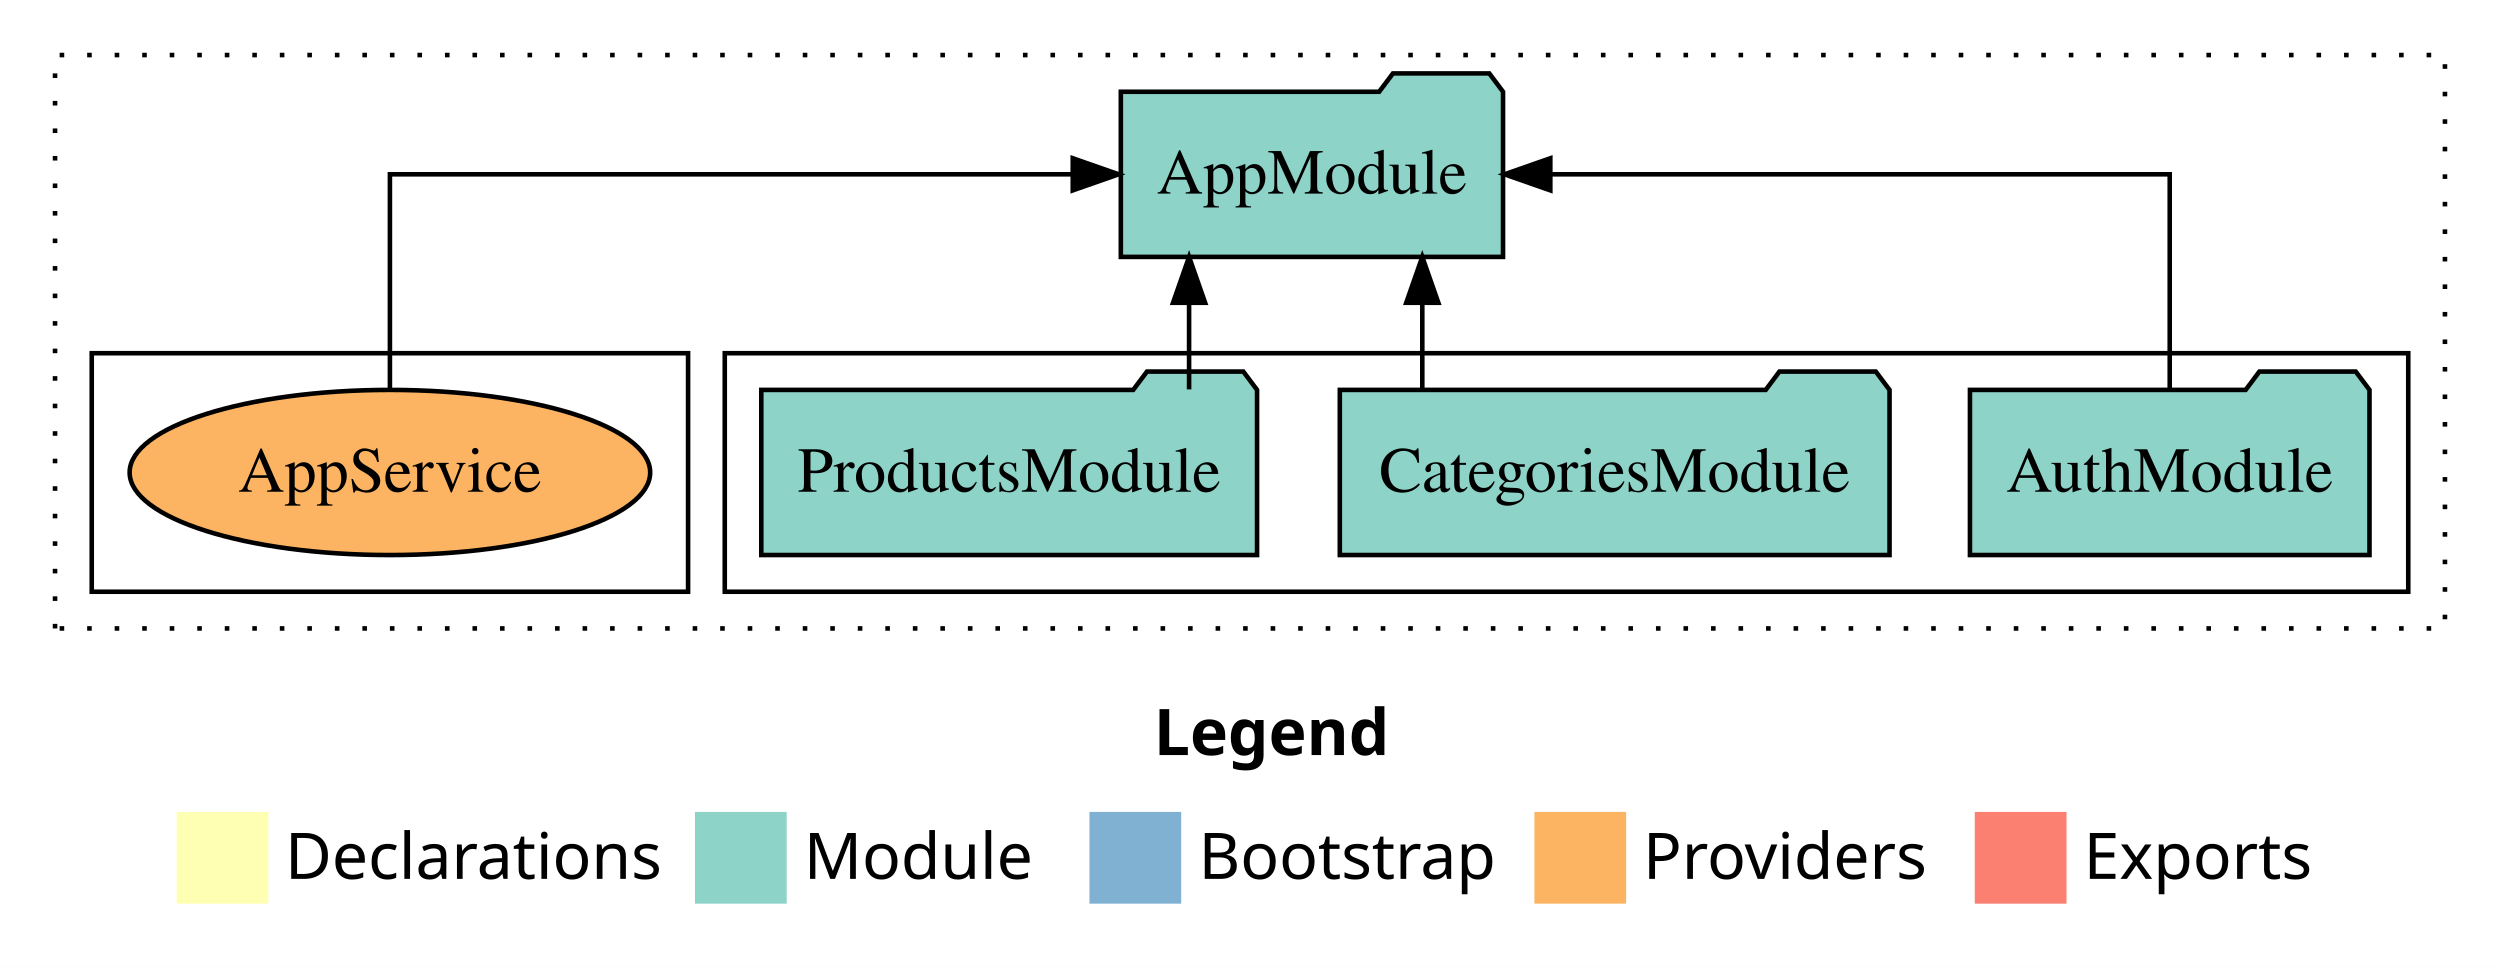
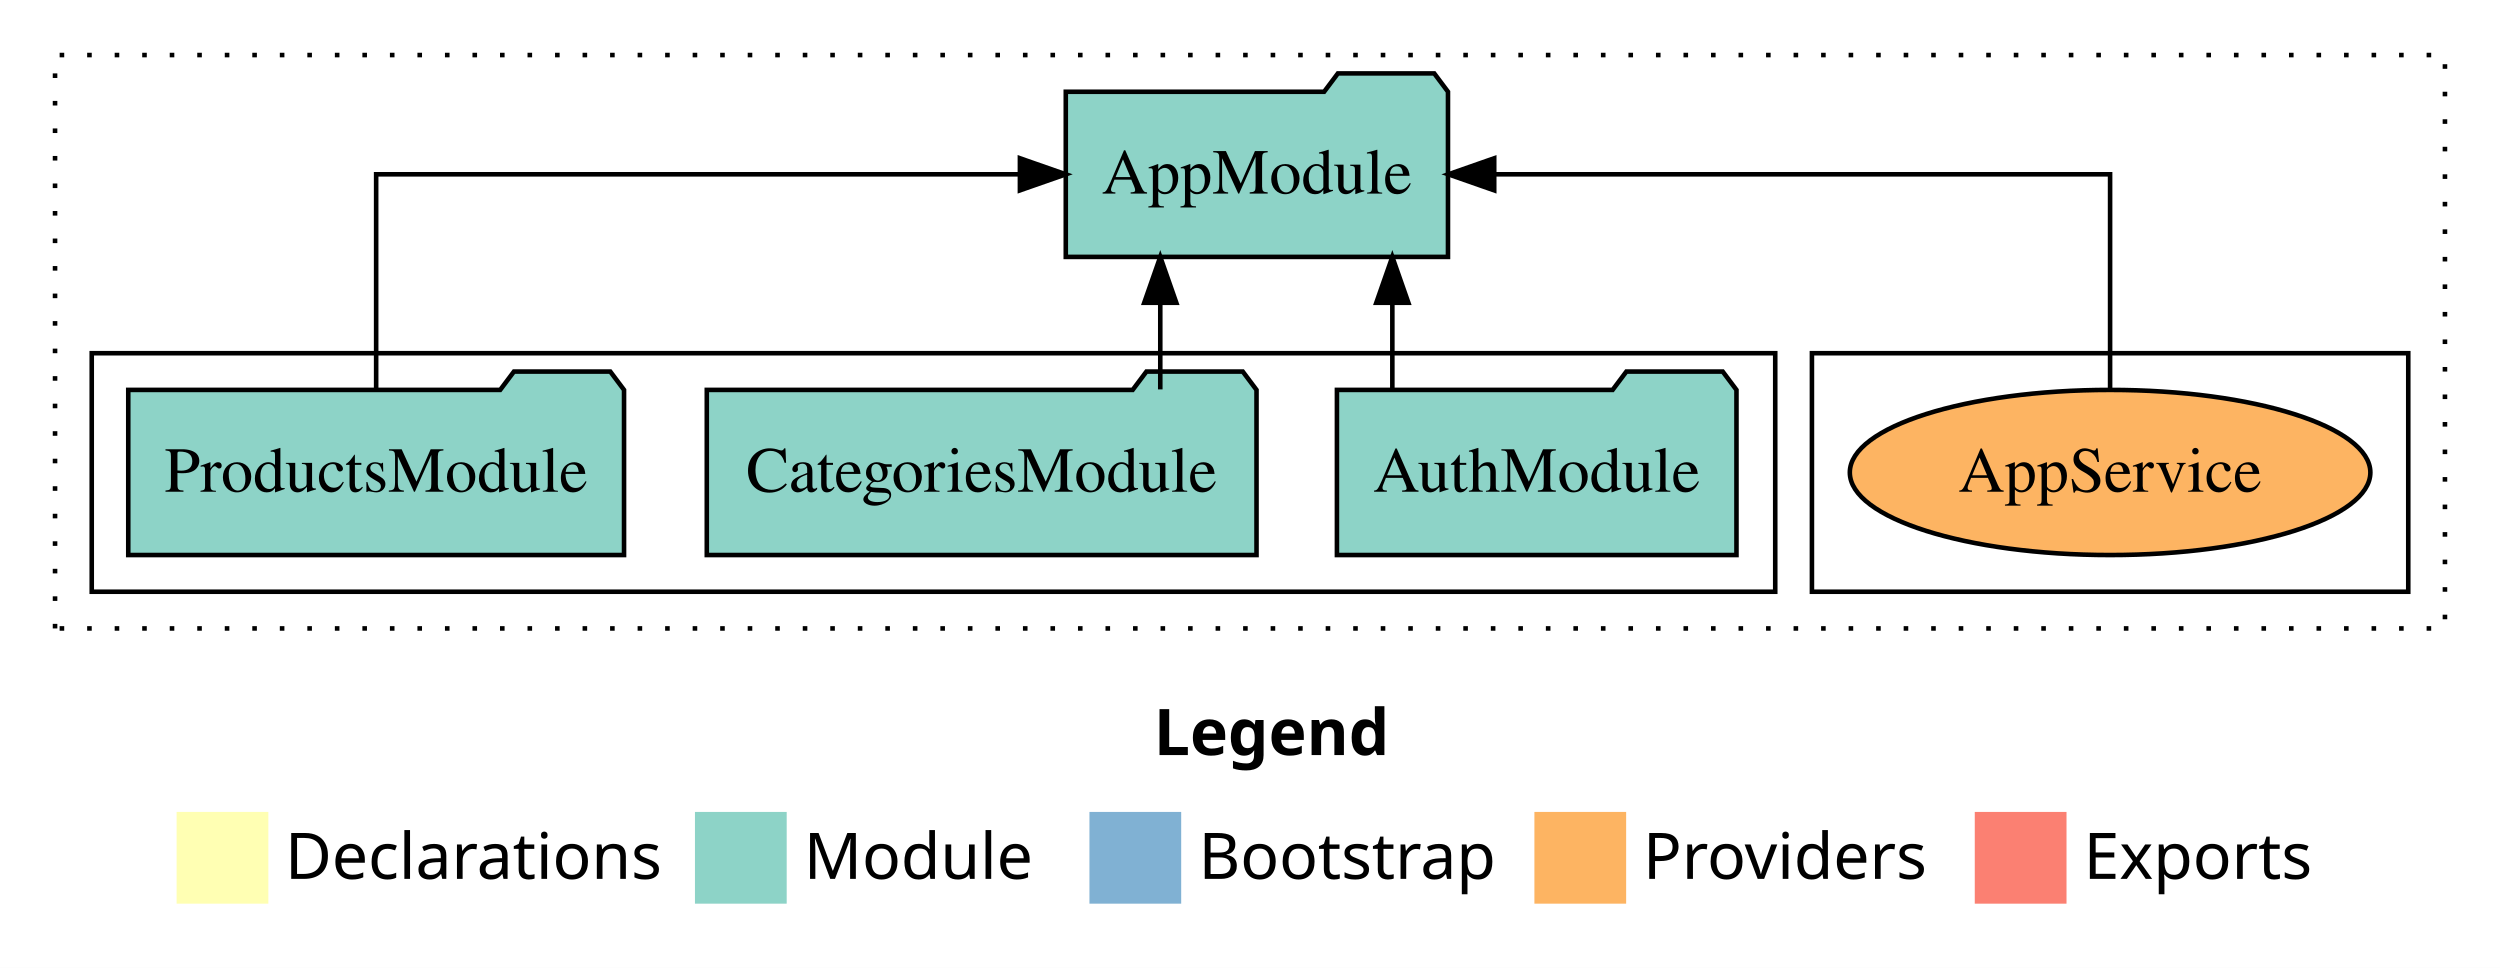
<svg xmlns="http://www.w3.org/2000/svg" width="545pt" height="211pt" viewBox="0.00 0.00 545.00 211.00">
  <g id="graph0" class="graph" transform="scale(1 1) rotate(0) translate(4 207)">
    <polygon fill="white" stroke="transparent" points="-4,4 -4,-207 541,-207 541,4 -4,4" />
    <text text-anchor="start" x="247.51" y="-42.4" font-family="Times-12" font-weight="bold" font-size="14.00">Legend</text>
    <polygon fill="#ffffb3" stroke="transparent" points="34.5,-10 34.5,-30 54.5,-30 54.5,-10 34.5,-10" />
    <text text-anchor="start" x="58.13" y="-15.4" font-family="Times-12" font-size="14.00">  Declarations</text>
    <polygon fill="#8dd3c7" stroke="transparent" points="147.5,-10 147.5,-30 167.5,-30 167.5,-10 147.5,-10" />
    <text text-anchor="start" x="171.23" y="-15.4" font-family="Times-12" font-size="14.00">  Module</text>
    <polygon fill="#80b1d3" stroke="transparent" points="233.5,-10 233.5,-30 253.5,-30 253.5,-10 233.5,-10" />
    <text text-anchor="start" x="257.28" y="-15.4" font-family="Times-12" font-size="14.00">  Bootstrap</text>
    <polygon fill="#fdb462" stroke="transparent" points="330.5,-10 330.5,-30 350.5,-30 350.5,-10 330.5,-10" />
    <text text-anchor="start" x="354.17" y="-15.4" font-family="Times-12" font-size="14.00">  Providers</text>
    <polygon fill="#fb8072" stroke="transparent" points="426.5,-10 426.5,-30 446.5,-30 446.5,-10 426.5,-10" />
    <text text-anchor="start" x="450.23" y="-15.4" font-family="Times-12" font-size="14.00">  Exports</text>
    <g id="clust1" class="cluster">
      <polygon fill="none" stroke="black" stroke-dasharray="1,5" points="8,-70 8,-195 529,-195 529,-70 8,-70" />
    </g>
+     <g id="clust6" class="cluster">
+       <polygon fill="none" stroke="black" points="391,-78 391,-130 521,-130 521,-78 391,-78" />
+     </g>
    <g id="clust3" class="cluster">
-       <polygon fill="none" stroke="black" points="154,-78 154,-130 521,-130 521,-78 154,-78" />
-     </g>
-     <g id="clust6" class="cluster">
-       <polygon fill="none" stroke="black" points="16,-78 16,-130 146,-130 146,-78 16,-78" />
+       <polygon fill="none" stroke="black" points="16,-78 16,-130 383,-130 383,-78 16,-78" />
    </g>
    <g id="node1" class="node">
-       <polygon fill="#8dd3c7" stroke="black" points="512.55,-122 509.55,-126 488.55,-126 485.55,-122 425.45,-122 425.45,-86 512.55,-86 512.55,-122" />
-       <text text-anchor="middle" x="469" y="-99.8" font-family="Times,serif" font-size="14.00">AuthModule</text>
+       <polygon fill="#8dd3c7" stroke="black" points="374.55,-122 371.55,-126 350.55,-126 347.55,-122 287.45,-122 287.45,-86 374.55,-86 374.55,-122" />
+       <text text-anchor="middle" x="331" y="-99.8" font-family="Times,serif" font-size="14.00">AuthModule</text>
    </g>
    <g id="node4" class="node">
-       <polygon fill="#8dd3c7" stroke="black" points="323.66,-187 320.66,-191 299.66,-191 296.66,-187 240.34,-187 240.34,-151 323.66,-151 323.66,-187" />
-       <text text-anchor="middle" x="282" y="-164.8" font-family="Times,serif" font-size="14.00">AppModule</text>
+       <polygon fill="#8dd3c7" stroke="black" points="311.66,-187 308.66,-191 287.66,-191 284.66,-187 228.34,-187 228.34,-151 311.66,-151 311.66,-187" />
+       <text text-anchor="middle" x="270" y="-164.8" font-family="Times,serif" font-size="14.00">AppModule</text>
    </g>
    <g id="edge1" class="edge">
-       <path fill="none" stroke="black" d="M469,-122.11C469,-141.34 469,-169 469,-169 469,-169 333.97,-169 333.97,-169" />
-       <polygon fill="black" stroke="black" points="333.97,-165.5 323.97,-169 333.97,-172.5 333.97,-165.5" />
+       <path fill="none" stroke="black" d="M299.53,-122.11C299.53,-122.11 299.53,-140.99 299.53,-140.99" />
+       <polygon fill="black" stroke="black" points="296.03,-140.99 299.53,-150.99 303.03,-140.99 296.03,-140.99" />
    </g>
    <g id="node2" class="node">
-       <polygon fill="#8dd3c7" stroke="black" points="407.92,-122 404.92,-126 383.92,-126 380.92,-122 288.08,-122 288.08,-86 407.92,-86 407.92,-122" />
-       <text text-anchor="middle" x="348" y="-99.8" font-family="Times,serif" font-size="14.00">CategoriesModule</text>
+       <polygon fill="#8dd3c7" stroke="black" points="269.92,-122 266.92,-126 245.92,-126 242.92,-122 150.08,-122 150.08,-86 269.92,-86 269.92,-122" />
+       <text text-anchor="middle" x="210" y="-99.8" font-family="Times,serif" font-size="14.00">CategoriesModule</text>
    </g>
    <g id="edge2" class="edge">
-       <path fill="none" stroke="black" d="M306.06,-122.11C306.06,-122.11 306.06,-140.99 306.06,-140.99" />
-       <polygon fill="black" stroke="black" points="302.56,-140.99 306.06,-150.99 309.56,-140.99 302.56,-140.99" />
+       <path fill="none" stroke="black" d="M248.94,-122.11C248.94,-122.11 248.94,-140.99 248.94,-140.99" />
+       <polygon fill="black" stroke="black" points="245.44,-140.99 248.94,-150.99 252.44,-140.99 245.44,-140.99" />
    </g>
    <g id="node3" class="node">
-       <polygon fill="#8dd3c7" stroke="black" points="270.04,-122 267.04,-126 246.04,-126 243.04,-122 161.96,-122 161.96,-86 270.04,-86 270.04,-122" />
-       <text text-anchor="middle" x="216" y="-99.8" font-family="Times,serif" font-size="14.00">ProductsModule</text>
+       <polygon fill="#8dd3c7" stroke="black" points="132.04,-122 129.04,-126 108.04,-126 105.04,-122 23.96,-122 23.96,-86 132.04,-86 132.04,-122" />
+       <text text-anchor="middle" x="78" y="-99.8" font-family="Times,serif" font-size="14.00">ProductsModule</text>
    </g>
    <g id="edge3" class="edge">
-       <path fill="none" stroke="black" d="M255.22,-122.11C255.22,-122.11 255.22,-140.99 255.22,-140.99" />
-       <polygon fill="black" stroke="black" points="251.72,-140.99 255.22,-150.99 258.72,-140.99 251.72,-140.99" />
+       <path fill="none" stroke="black" d="M78,-122.11C78,-141.34 78,-169 78,-169 78,-169 218.34,-169 218.34,-169" />
+       <polygon fill="black" stroke="black" points="218.34,-172.5 228.34,-169 218.34,-165.5 218.34,-172.5" />
    </g>
    <g id="node5" class="node">
-       <ellipse fill="#fdb462" stroke="black" cx="81" cy="-104" rx="56.74" ry="18" />
-       <text text-anchor="middle" x="81" y="-99.8" font-family="Times,serif" font-size="14.00">AppService</text>
+       <ellipse fill="#fdb462" stroke="black" cx="456" cy="-104" rx="56.74" ry="18" />
+       <text text-anchor="middle" x="456" y="-99.8" font-family="Times,serif" font-size="14.00">AppService</text>
    </g>
    <g id="edge4" class="edge">
-       <path fill="none" stroke="black" d="M81,-122.11C81,-141.34 81,-169 81,-169 81,-169 229.86,-169 229.86,-169" />
-       <polygon fill="black" stroke="black" points="229.86,-172.5 239.86,-169 229.86,-165.5 229.86,-172.5" />
+       <path fill="none" stroke="black" d="M456,-122.11C456,-141.34 456,-169 456,-169 456,-169 321.74,-169 321.74,-169" />
+       <polygon fill="black" stroke="black" points="321.74,-165.5 311.74,-169 321.74,-172.5 321.74,-165.5" />
    </g>
  </g>
</svg>
